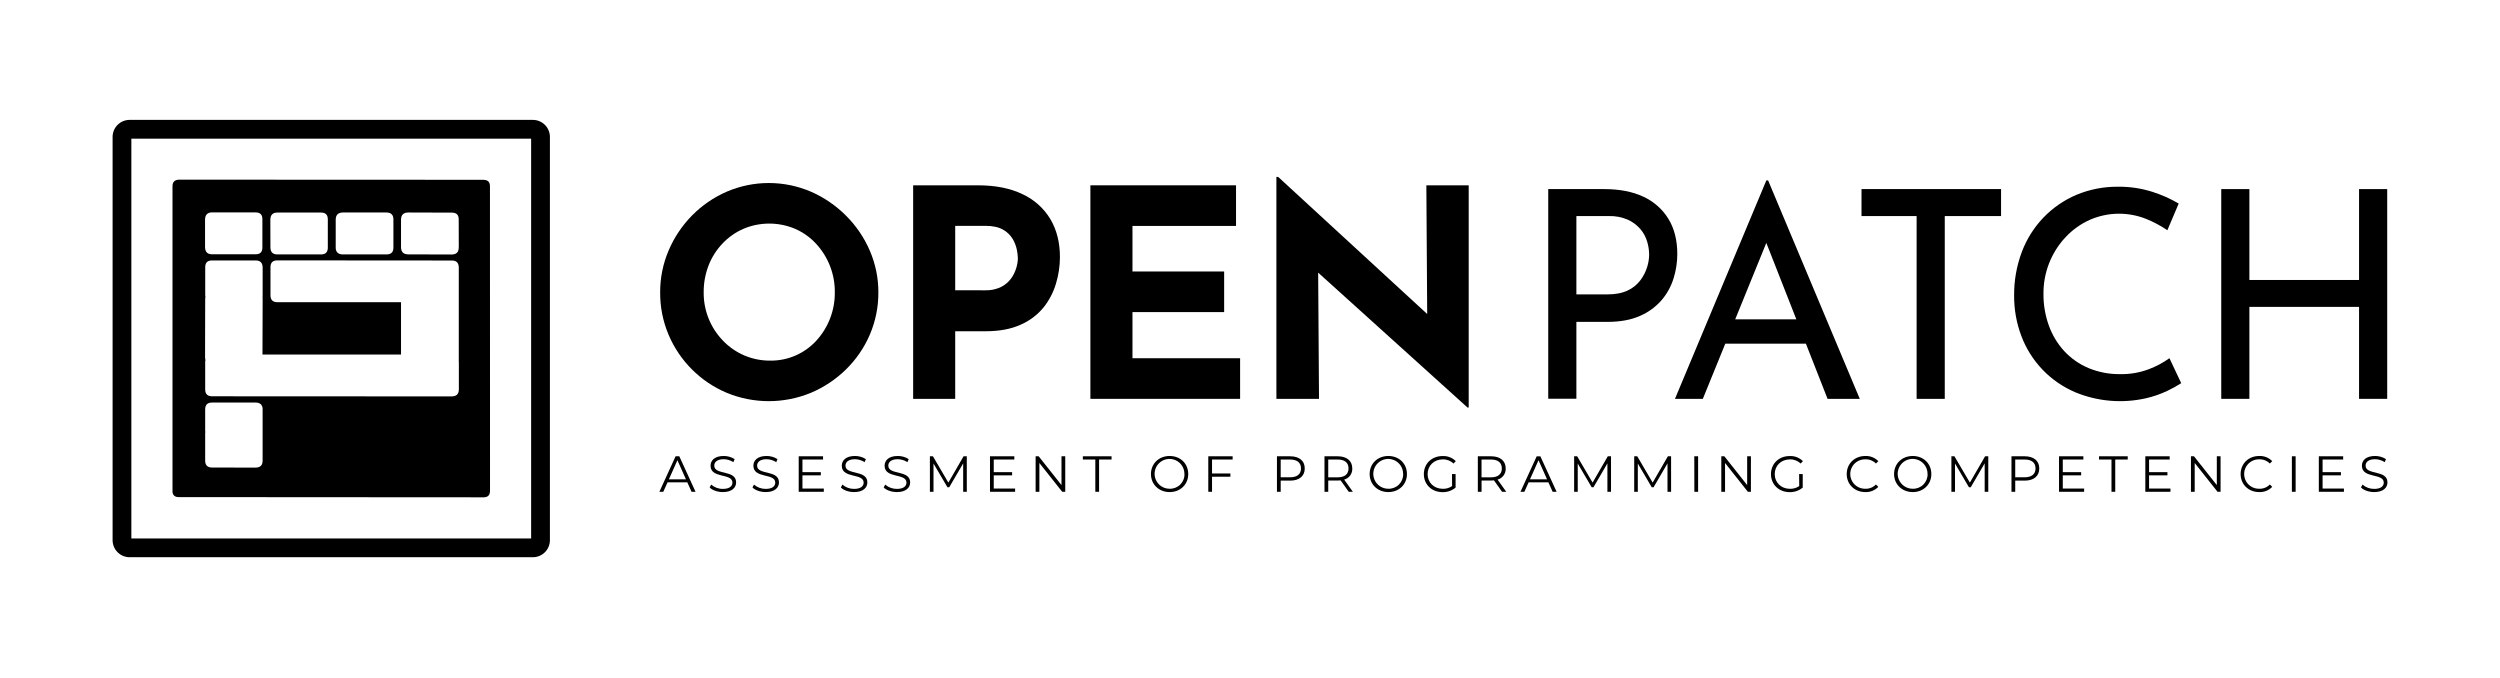
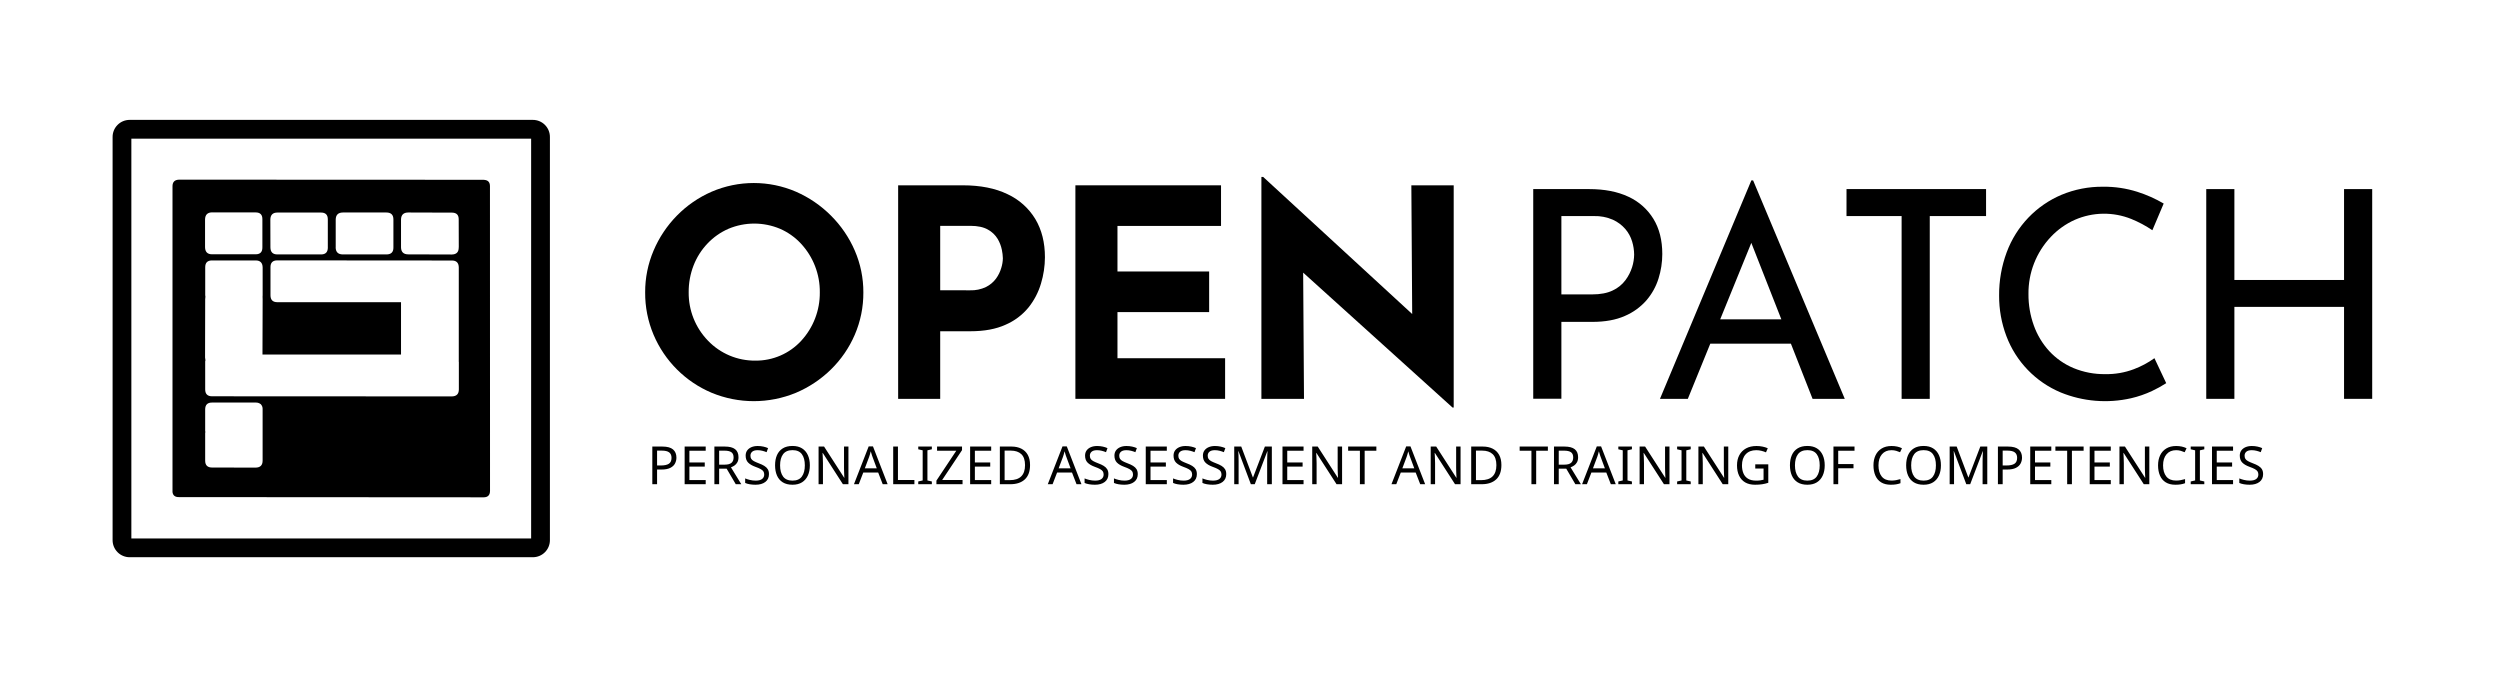
- <svg xmlns="http://www.w3.org/2000/svg" id="Layer_1" data-name="Layer 1" viewBox="0 0 1643 445">
-   <path d="M350.21,366.21h-265A11.2,11.2,0,0,1,74,355V90A11.2,11.2,0,0,1,85.18,78.79h265A11.2,11.2,0,0,1,361.4,90V355A11.2,11.2,0,0,1,350.21,366.21ZM86.33,353.86H349.06V91.14H86.33Z" />
+ <svg xmlns="http://www.w3.org/2000/svg" id="Layer_1" data-name="Layer 1" viewBox="0 0 1643 445" version="1.1">
+   <defs id="defs45" />
+   <path d="M350.21,366.21h-265A11.2,11.2,0,0,1,74,355V90A11.2,11.2,0,0,1,85.18,78.79h265A11.2,11.2,0,0,1,361.4,90V355A11.2,11.2,0,0,1,350.21,366.21ZM86.33,353.86H349.06V91.14H86.33Z" id="path1" />
  <path id="path22-7-0" d="M171.28,265.52a4.47,4.47,0,0,1,1.31,3.57v33.65c0,3-1.53,4.54-4.57,4.57l-28.65-.05c-3,0-4.53-1.5-4.53-4.52V284.48a1.55,1.55,0,0,1,.18-.7l-.05-.13-.13,0V269.09q0-4.57,4.53-4.53l28.65,0a5.07,5.07,0,0,1,3.26,1m130.19-103c.06,3.08-1.45,4.64-4.52,4.7l-28.62-.09c-3.13,0-4.72-1.53-4.78-4.61l0-18.3q.09-4.6,4.78-4.61l28.79.09q4.43.08,4.34,4.52l.05,18.3m-80.88,0,0-18.3q.09-4.6,4.79-4.61l28.48,0q4.69,0,4.65,4.65l0,18.3c.06,3.08-1.48,4.61-4.61,4.61H225.37c-3.13,0-4.72-1.53-4.78-4.61m-5.13,0c0,3.11-1.48,4.64-4.52,4.61H182.33c-3.05,0-4.58-1.5-4.61-4.61l-.05-18.3q.09-4.6,4.61-4.61H211c3,0,4.49,1.54,4.44,4.61l0,18.3m-76.09-23,28.65,0q4.56,0,4.44,4.61l0,18.3c.06,3.08-1.42,4.61-4.44,4.61H139.37c-3,0-4.55-1.53-4.61-4.61l0-18.3q.09-4.6,4.66-4.65m162.14,98.05,0,18.3q0,4.53-4.6,4.61l-157.58-.08q-4.53,0-4.53-4.53V237.61a1.67,1.67,0,0,1,.18-.79c-.12-.64-.2-1.24-.26-1.82l.08-38.36A11.12,11.12,0,0,1,135,195a4.15,4.15,0,0,1-.13-1V175.77c-.05-3.07,1.42-4.61,4.44-4.61H168q4.52,0,4.61,4.61V194c0,.34,0,.68-.05,1,0,.55.05,1.08.05,1.6L172.5,233h91.05l0-34.4H182.28q-4.51,0-4.52-4.52V175.73q-.09-4.6,4.44-4.61l114.62.09q4.6-.09,4.69,4.52v18.35a2.08,2.08,0,0,1,0,.61V196l0,39.7c0,.44,0,.87,0,1.31a1,1,0,0,0,0,.65m16.31,89.18q4.17,0,4.22-4.22L322,122.38c0-2.5-1.14-3.87-3.43-4.13a4,4,0,0,1-.79-.09l-200.1-.09c-2.87.09-4.31,1.52-4.31,4.31V323.44q.48,3.35,4.31,3.26l200.15.13" />
-   <path d="M433.86,192.15a69.24,69.24,0,0,1,5.53-27.46,73.92,73.92,0,0,1,15.35-23A72.57,72.57,0,0,1,477.53,126,70.12,70.12,0,0,1,533,126a74.87,74.87,0,0,1,23,15.73,73.57,73.57,0,0,1,15.64,23,68.45,68.45,0,0,1,5.62,27.46A69.31,69.31,0,0,1,571.62,220,71.34,71.34,0,0,1,556,242.77a74.09,74.09,0,0,1-23,15.35,72.46,72.46,0,0,1-55.48,0A71.76,71.76,0,0,1,439.39,220,70.11,70.11,0,0,1,433.86,192.15Zm28.6,0a45,45,0,0,0,12.68,31.74A42.5,42.5,0,0,0,506.32,237a40.35,40.35,0,0,0,30.12-13.06,46.3,46.3,0,0,0,12.2-31.74A46.32,46.32,0,0,0,536.15,160a41.22,41.22,0,0,0-13.63-9.63,43.69,43.69,0,0,0-33.94,0A42.21,42.21,0,0,0,474.86,160a44,44,0,0,0-9.16,14.39A47.85,47.85,0,0,0,462.46,192.15Z" />
-   <path d="M642.64,121.79q17.34,0,29.36,5.82A41.87,41.87,0,0,1,690.3,144q6.3,10.59,6.29,25.08A60.22,60.22,0,0,1,694,186.33a46,46,0,0,1-8.2,15.73,39.82,39.82,0,0,1-15.06,11.34q-9.43,4.31-23.17,4.3H627.76v44.42H600.12V121.79Zm4.76,69a22.52,22.52,0,0,0,10.49-2.19,18.42,18.42,0,0,0,6.58-5.53,22.79,22.79,0,0,0,3.43-7,23,23,0,0,0,1.05-6.29,31.63,31.63,0,0,0-.67-5.63,23.11,23.11,0,0,0-2.76-7.15,17,17,0,0,0-6.39-6.1q-4.29-2.47-11.54-2.48H627.76v42.33Z" />
-   <path d="M716.61,121.79h95.71v26.69H744.26v29.94h60.25v26.69H744.26v30.32H815v26.69H716.61Z" />
-   <path d="M964.47,267.84,858.08,171.75l8.2,4.57.57,85.8h-28V116.26H840L944.07,212l-6.1-2.67-.57-87.52h27.83v146Z" />
-   <path d="M1054.27,124.27q15.06,0,25.74,5a37.72,37.72,0,0,1,16.49,14.59q5.82,9.54,5.82,23.07a53.62,53.62,0,0,1-2.48,16.11,40.56,40.56,0,0,1-7.91,14.3,39.35,39.35,0,0,1-14.21,10.3q-8.78,3.9-21.35,3.9H1036v50.53h-18.5V124.27Zm1.91,69.21c5.46,0,10-.86,13.53-2.57a21.82,21.82,0,0,0,8.39-6.77,28.88,28.88,0,0,0,4.39-8.58,28.22,28.22,0,0,0,1.33-8.2,30.28,30.28,0,0,0-1.33-8.67,22.52,22.52,0,0,0-4.48-8.2,23.9,23.9,0,0,0-8.2-6.1,29.16,29.16,0,0,0-12.49-2.39H1036v51.48Z" />
-   <path d="M1100.79,262.12l60.06-143.57H1162l60.24,143.57h-21.16l-45-114.59,13.16-8.58L1119.1,262.12Zm35.28-52.24h51.28l6.1,16h-62.72Z" />
-   <path d="M1223.39,124.27h91.71V142h-37V262.12h-18.5V142h-36.22Z" />
-   <path d="M1433.5,251.82a81.61,81.61,0,0,1-9.34,5.15,68.68,68.68,0,0,1-13.83,4.77,77.11,77.11,0,0,1-46.14-3.81,65,65,0,0,1-35.75-37.09,73.87,73.87,0,0,1-4.76-26.6,79.81,79.81,0,0,1,5-28.5,66.32,66.32,0,0,1,14.21-22.69,65.49,65.49,0,0,1,21.73-15,69.07,69.07,0,0,1,27.36-5.33,71.6,71.6,0,0,1,22.5,3.33,85.42,85.42,0,0,1,17.35,7.72l-7.43,17.54a75.47,75.47,0,0,0-13.92-7.43,48,48,0,0,0-37,.57,49.37,49.37,0,0,0-15.83,11.25,53.74,53.74,0,0,0-14.68,37.56,59.74,59.74,0,0,0,3.53,20.69,49.7,49.7,0,0,0,10.11,16.78,45.92,45.92,0,0,0,15.92,11.15,52.7,52.7,0,0,0,21,4,50.49,50.49,0,0,0,18.68-3.24,58.16,58.16,0,0,0,13.54-7.24Z" />
-   <path d="M1568.87,124.27V262.12h-18.5V201.68H1478.3v60.44h-18.49V124.27h18.49V184h72.07V124.27Z" />
-   <path d="M451.7,317h-13l-2.8,6.23h-2.57L444,299.87h2.44l10.67,23.33H454.5Zm-.9-2-5.6-12.54L439.6,315Z" />
-   <path d="M466.38,320.37l1-1.9a11.45,11.45,0,0,0,7.7,2.83c4.37,0,6.27-1.83,6.27-4.13,0-6.4-14.37-2.47-14.37-11.1,0-3.44,2.67-6.4,8.6-6.4a13.15,13.15,0,0,1,7.23,2.06l-.83,2a12,12,0,0,0-6.4-1.93c-4.27,0-6.17,1.9-6.17,4.23,0,6.4,14.37,2.53,14.37,11,0,3.43-2.73,6.36-8.7,6.36C471.55,323.4,468.11,322.17,466.38,320.37Z" />
-   <path d="M494.53,320.37l1-1.9a11.49,11.49,0,0,0,7.7,2.83c4.37,0,6.27-1.83,6.27-4.13,0-6.4-14.37-2.47-14.37-11.1,0-3.44,2.67-6.4,8.61-6.4a13.17,13.17,0,0,1,7.23,2.06l-.83,2a12,12,0,0,0-6.4-1.93c-4.27,0-6.17,1.9-6.17,4.23,0,6.4,14.37,2.53,14.37,11,0,3.43-2.74,6.36-8.71,6.36C499.69,323.4,496.26,322.17,494.53,320.37Z" />
-   <path d="M541.41,321.07v2.13h-16.5V299.87h16V302H527.37v8.3h12.07v2.1H527.37v8.67Z" />
-   <path d="M552.62,320.37l1-1.9a11.5,11.5,0,0,0,7.71,2.83c4.36,0,6.26-1.83,6.26-4.13,0-6.4-14.37-2.47-14.37-11.1,0-3.44,2.67-6.4,8.61-6.4a13.17,13.17,0,0,1,7.23,2.06l-.83,2a12,12,0,0,0-6.4-1.93c-4.27,0-6.17,1.9-6.17,4.23,0,6.4,14.37,2.53,14.37,11,0,3.43-2.74,6.36-8.7,6.36C557.79,323.4,554.35,322.17,552.62,320.37Z" />
-   <path d="M580.76,320.37l1-1.9a11.47,11.47,0,0,0,7.7,2.83c4.37,0,6.27-1.83,6.27-4.13,0-6.4-14.37-2.47-14.37-11.1,0-3.44,2.67-6.4,8.6-6.4a13.18,13.18,0,0,1,7.24,2.06l-.84,2a12,12,0,0,0-6.4-1.93c-4.27,0-6.17,1.9-6.17,4.23,0,6.4,14.37,2.53,14.37,11,0,3.43-2.73,6.36-8.7,6.36C585.93,323.4,582.5,322.17,580.76,320.37Z" />
-   <path d="M635.38,299.87V323.2H633V304.53l-9.17,15.71h-1.16l-9.17-15.61V323.2h-2.37V299.87h2l10.13,17.3,10-17.3Z" />
-   <path d="M667.13,321.07v2.13H650.62V299.87h16V302H653.09v8.3h12.07v2.1H653.09v8.67Z" />
-   <path d="M700.08,299.87V323.2h-2l-15-18.93V323.2h-2.47V299.87h2l15,18.93V299.87Z" />
-   <path d="M719.85,302h-8.2v-2.13h18.87V302h-8.2v21.2h-2.47Z" />
-   <path d="M756.4,311.54c0-6.81,5.2-11.87,12.27-11.87s12.24,5,12.24,11.87-5.24,11.86-12.24,11.86S756.4,318.34,756.4,311.54Zm22,0a9.8,9.8,0,1,0-9.77,9.66A9.46,9.46,0,0,0,778.44,311.54Z" />
-   <path d="M796.55,302v9.17h12.07v2.13H796.55v9.9h-2.46V299.87h16V302Z" />
-   <path d="M857.48,307.87c0,5-3.61,8-9.54,8h-6.27v7.36h-2.46V299.87h8.73C853.87,299.87,857.48,302.87,857.48,307.87Zm-2.47,0c0-3.74-2.47-5.87-7.14-5.87h-6.2v11.67h6.2C852.54,313.67,855,311.54,855,307.87Z" />
-   <path d="M886.39,323.2l-5.34-7.5a15.82,15.82,0,0,1-1.86.1h-6.27v7.4h-2.47V299.87h8.74c5.93,0,9.53,3,9.53,8a7.22,7.22,0,0,1-5.33,7.33l5.7,8Zm-.14-15.33c0-3.74-2.46-5.87-7.13-5.87h-6.2v11.7h6.2C883.79,313.7,886.25,311.54,886.25,307.87Z" />
-   <path d="M900.13,311.54c0-6.81,5.2-11.87,12.27-11.87s12.24,5,12.24,11.87S919.4,323.4,912.4,323.4,900.13,318.34,900.13,311.54Zm22,0a9.8,9.8,0,1,0-9.77,9.66A9.46,9.46,0,0,0,922.17,311.54Z" />
-   <path d="M954.25,311.54h2.37v8.9a12.92,12.92,0,0,1-8.57,3c-7.1,0-12.3-5-12.3-11.86s5.2-11.87,12.33-11.87a11.51,11.51,0,0,1,8.67,3.36l-1.53,1.57a9.54,9.54,0,0,0-7-2.73c-5.77,0-10,4.1-10,9.67s4.23,9.66,10,9.66a10.11,10.11,0,0,0,6.1-1.8Z" />
-   <path d="M987.16,323.2l-5.33-7.5a15.88,15.88,0,0,1-1.87.1h-6.27v7.4h-2.46V299.87H980c5.94,0,9.54,3,9.54,8a7.23,7.23,0,0,1-5.34,7.33l5.71,8ZM987,307.87c0-3.74-2.47-5.87-7.13-5.87h-6.21v11.7h6.21C984.56,313.7,987,311.54,987,307.87Z" />
-   <path d="M1017.61,317h-13l-2.8,6.23h-2.57l10.67-23.33h2.43L1023,323.2h-2.6Zm-.9-2-5.6-12.54-5.6,12.54Z" />
-   <path d="M1058.76,299.87V323.2h-2.37V304.53l-9.17,15.71h-1.16l-9.17-15.61V323.2h-2.37V299.87h2l10.13,17.3,10-17.3Z" />
-   <path d="M1098.24,299.87V323.2h-2.36V304.53l-9.17,15.71h-1.17l-9.17-15.61V323.2H1074V299.87h2l10.13,17.3,10-17.3Z" />
-   <path d="M1113.49,299.87H1116V323.2h-2.47Z" />
-   <path d="M1150.7,299.87V323.2h-2l-15-18.93V323.2h-2.46V299.87h2l15,18.93V299.87Z" />
-   <path d="M1182.38,311.54h2.37v8.9a12.92,12.92,0,0,1-8.57,3c-7.1,0-12.3-5-12.3-11.86s5.2-11.87,12.33-11.87a11.51,11.51,0,0,1,8.67,3.36l-1.53,1.57a9.54,9.54,0,0,0-7-2.73c-5.77,0-10,4.1-10,9.67s4.23,9.66,10,9.66a10.11,10.11,0,0,0,6.1-1.8Z" />
-   <path d="M1213.66,311.54c0-6.84,5.21-11.87,12.24-11.87a11.31,11.31,0,0,1,8.54,3.4l-1.57,1.56a9.26,9.26,0,0,0-6.9-2.76,9.67,9.67,0,1,0,0,19.33,9.15,9.15,0,0,0,6.9-2.8l1.57,1.57a11.35,11.35,0,0,1-8.57,3.43C1218.87,323.4,1213.66,318.37,1213.66,311.54Z" />
-   <path d="M1244.78,311.54c0-6.81,5.2-11.87,12.27-11.87s12.23,5,12.23,11.87-5.23,11.86-12.23,11.86S1244.78,318.34,1244.78,311.54Zm22,0a9.81,9.81,0,1,0-9.77,9.66A9.46,9.46,0,0,0,1266.82,311.54Z" />
-   <path d="M1306.7,299.87V323.2h-2.37V304.53l-9.17,15.71H1294l-9.17-15.61V323.2h-2.37V299.87h2l10.14,17.3,10-17.3Z" />
-   <path d="M1340.21,307.87c0,5-3.6,8-9.53,8h-6.27v7.36h-2.47V299.87h8.74C1336.61,299.87,1340.21,302.87,1340.21,307.87Zm-2.46,0c0-3.74-2.47-5.87-7.14-5.87h-6.2v11.67h6.2C1335.28,313.67,1337.75,311.54,1337.75,307.87Z" />
-   <path d="M1369.69,321.07v2.13h-16.5V299.87h16V302h-13.53v8.3h12.07v2.1h-12.07v8.67Z" />
-   <path d="M1387.67,302h-8.2v-2.13h18.87V302h-8.2v21.2h-2.47Z" />
-   <path d="M1426.42,321.07v2.13h-16.51V299.87h16V302h-13.54v8.3h12.07v2.1h-12.07v8.67Z" />
-   <path d="M1459.36,299.87V323.2h-2l-15-18.93V323.2h-2.47V299.87h2l15,18.93V299.87Z" />
-   <path d="M1472.54,311.54c0-6.84,5.2-11.87,12.24-11.87a11.27,11.27,0,0,1,8.53,3.4l-1.56,1.56a9.29,9.29,0,0,0-6.91-2.76,9.67,9.67,0,1,0,0,19.33,9.17,9.17,0,0,0,6.91-2.8l1.56,1.57a11.32,11.32,0,0,1-8.57,3.43C1477.74,323.4,1472.54,318.37,1472.54,311.54Z" />
-   <path d="M1506.22,299.87h2.47V323.2h-2.47Z" />
-   <path d="M1540.43,321.07v2.13h-16.5V299.87h16V302H1526.4v8.3h12.06v2.1H1526.4v8.67Z" />
-   <path d="M1551.64,320.37l1-1.9a11.47,11.47,0,0,0,7.7,2.83c4.37,0,6.27-1.83,6.27-4.13,0-6.4-14.37-2.47-14.37-11.1,0-3.44,2.66-6.4,8.6-6.4a13.15,13.15,0,0,1,7.23,2.06l-.83,2a12,12,0,0,0-6.4-1.93c-4.27,0-6.17,1.9-6.17,4.23,0,6.4,14.37,2.53,14.37,11,0,3.43-2.73,6.36-8.7,6.36C1556.81,323.4,1553.37,322.17,1551.64,320.37Z" />
+   <path d="m 424,192.15 a 69.24,69.24 0 0 1 5.53,-27.46 73.92,73.92 0 0 1 15.35,-23 72.57,72.57 0 0 1 22.79,-15.69 70.12,70.12 0 0 1 55.47,0 74.87,74.87 0 0 1 23,15.73 73.57,73.57 0 0 1 15.64,23 68.45,68.45 0 0 1 5.62,27.46 69.31,69.31 0 0 1 -5.64,27.81 71.34,71.34 0 0 1 -15.62,22.77 74.09,74.09 0 0 1 -23,15.35 72.46,72.46 0 0 1 -55.48,0 71.76,71.76 0 0 1 -38.13,-38.12 70.11,70.11 0 0 1 -5.53,-27.85 z m 28.6,0 a 45,45 0 0 0 12.68,31.74 42.5,42.5 0 0 0 31.18,13.11 40.35,40.35 0 0 0 30.12,-13.06 46.3,46.3 0 0 0 12.2,-31.74 46.32,46.32 0 0 0 -12.49,-32.2 41.22,41.22 0 0 0 -13.63,-9.63 43.69,43.69 0 0 0 -33.94,0 42.21,42.21 0 0 0 -13.72,9.63 44,44 0 0 0 -9.16,14.39 47.85,47.85 0 0 0 -3.24,17.76 z" id="path2" />
+   <path d="m 632.78,121.79 q 17.34,0 29.36,5.82 a 41.87,41.87 0 0 1 18.3,16.39 q 6.3,10.59 6.29,25.08 a 60.22,60.22 0 0 1 -2.59,17.25 46,46 0 0 1 -8.2,15.73 39.82,39.82 0 0 1 -15.06,11.34 q -9.43,4.31 -23.17,4.3 h -19.81 v 44.42 h -27.64 V 121.79 Z m 4.76,69 a 22.52,22.52 0 0 0 10.49,-2.19 18.42,18.42 0 0 0 6.58,-5.53 22.79,22.79 0 0 0 3.43,-7 23,23 0 0 0 1.05,-6.29 31.63,31.63 0 0 0 -0.67,-5.63 23.11,23.11 0 0 0 -2.76,-7.15 17,17 0 0 0 -6.39,-6.1 q -4.29,-2.47 -11.54,-2.48 h -19.83 v 42.33 z" id="path3" />
+   <path d="m 706.75,121.79 h 95.71 v 26.69 h -68.06 v 29.94 h 60.25 v 26.69 h -60.25 v 30.32 h 70.74 v 26.69 h -98.39 z" id="path4" />
+   <path d="m 954.61,267.84 -106.39,-96.09 8.2,4.57 0.57,85.8 h -28 V 116.26 h 1.15 l 104.07,95.74 -6.1,-2.67 -0.57,-87.52 h 27.83 v 146 z" id="path5" />
+   <path d="m 1044.41,124.27 q 15.06,0 25.74,5 a 37.72,37.72 0 0 1 16.49,14.59 q 5.82,9.54 5.82,23.07 a 53.62,53.62 0 0 1 -2.48,16.11 40.56,40.56 0 0 1 -7.91,14.3 39.35,39.35 0 0 1 -14.21,10.3 q -8.78,3.9 -21.35,3.9 h -20.37 v 50.53 h -18.5 v -137.8 z m 1.91,69.21 c 5.46,0 10,-0.86 13.53,-2.57 a 21.82,21.82 0 0 0 8.39,-6.77 28.88,28.88 0 0 0 4.39,-8.58 28.22,28.22 0 0 0 1.33,-8.2 30.28,30.28 0 0 0 -1.33,-8.67 22.52,22.52 0 0 0 -4.48,-8.2 23.9,23.9 0 0 0 -8.2,-6.1 29.16,29.16 0 0 0 -12.49,-2.39 h -21.32 v 51.48 z" id="path6" />
+   <path d="m 1090.93,262.12 60.06,-143.57 h 1.15 l 60.24,143.57 h -21.16 l -45,-114.59 13.16,-8.58 -50.14,123.17 z m 35.28,-52.24 h 51.28 l 6.1,16 h -62.72 z" id="path7" />
+   <path d="m 1213.53,124.27 h 91.71 V 142 h -37 v 120.12 h -18.5 V 142 h -36.22 z" id="path8" />
+   <path d="m 1423.64,251.82 a 81.61,81.61 0 0 1 -9.34,5.15 68.68,68.68 0 0 1 -13.83,4.77 77.11,77.11 0 0 1 -46.14,-3.81 65,65 0 0 1 -35.75,-37.09 73.87,73.87 0 0 1 -4.76,-26.6 79.81,79.81 0 0 1 5,-28.5 66.32,66.32 0 0 1 14.21,-22.69 65.49,65.49 0 0 1 21.73,-15 69.07,69.07 0 0 1 27.36,-5.33 71.6,71.6 0 0 1 22.5,3.33 85.42,85.42 0 0 1 17.35,7.72 l -7.43,17.54 a 75.47,75.47 0 0 0 -13.92,-7.43 48,48 0 0 0 -37,0.57 49.37,49.37 0 0 0 -15.83,11.25 53.74,53.74 0 0 0 -14.68,37.56 59.74,59.74 0 0 0 3.53,20.69 49.7,49.7 0 0 0 10.11,16.78 45.92,45.92 0 0 0 15.92,11.15 52.7,52.7 0 0 0 21,4 50.49,50.49 0 0 0 18.68,-3.24 58.16,58.16 0 0 0 13.54,-7.24 z" id="path9" />
+   <path d="m 1559.01,124.27 v 137.85 h -18.5 v -60.44 h -72.07 v 60.44 h -18.49 V 124.27 h 18.49 V 184 h 72.07 v -59.73 z" id="path10" />
+   <text xml:space="preserve" style="font-size:34.667px;line-height:1.25;font-family:'Josefin Sans';-inkscape-font-specification:'Josefin Sans';letter-spacing:0.27px;fill:#000000" x="425.344" y="318.223" id="text1">
+     <tspan id="tspan1" x="425.344" y="318.223" style="font-style:normal;font-variant:normal;font-weight:300;font-stretch:normal;font-size:34.667px;font-family:'Josefin Sans';-inkscape-font-specification:'Josefin Sans Light';letter-spacing:0.27px;fill:#000000">PERSONALIZED ASSESSMENT AND TRAINING OF COMPETENCIES</tspan>
+   </text>
</svg>
